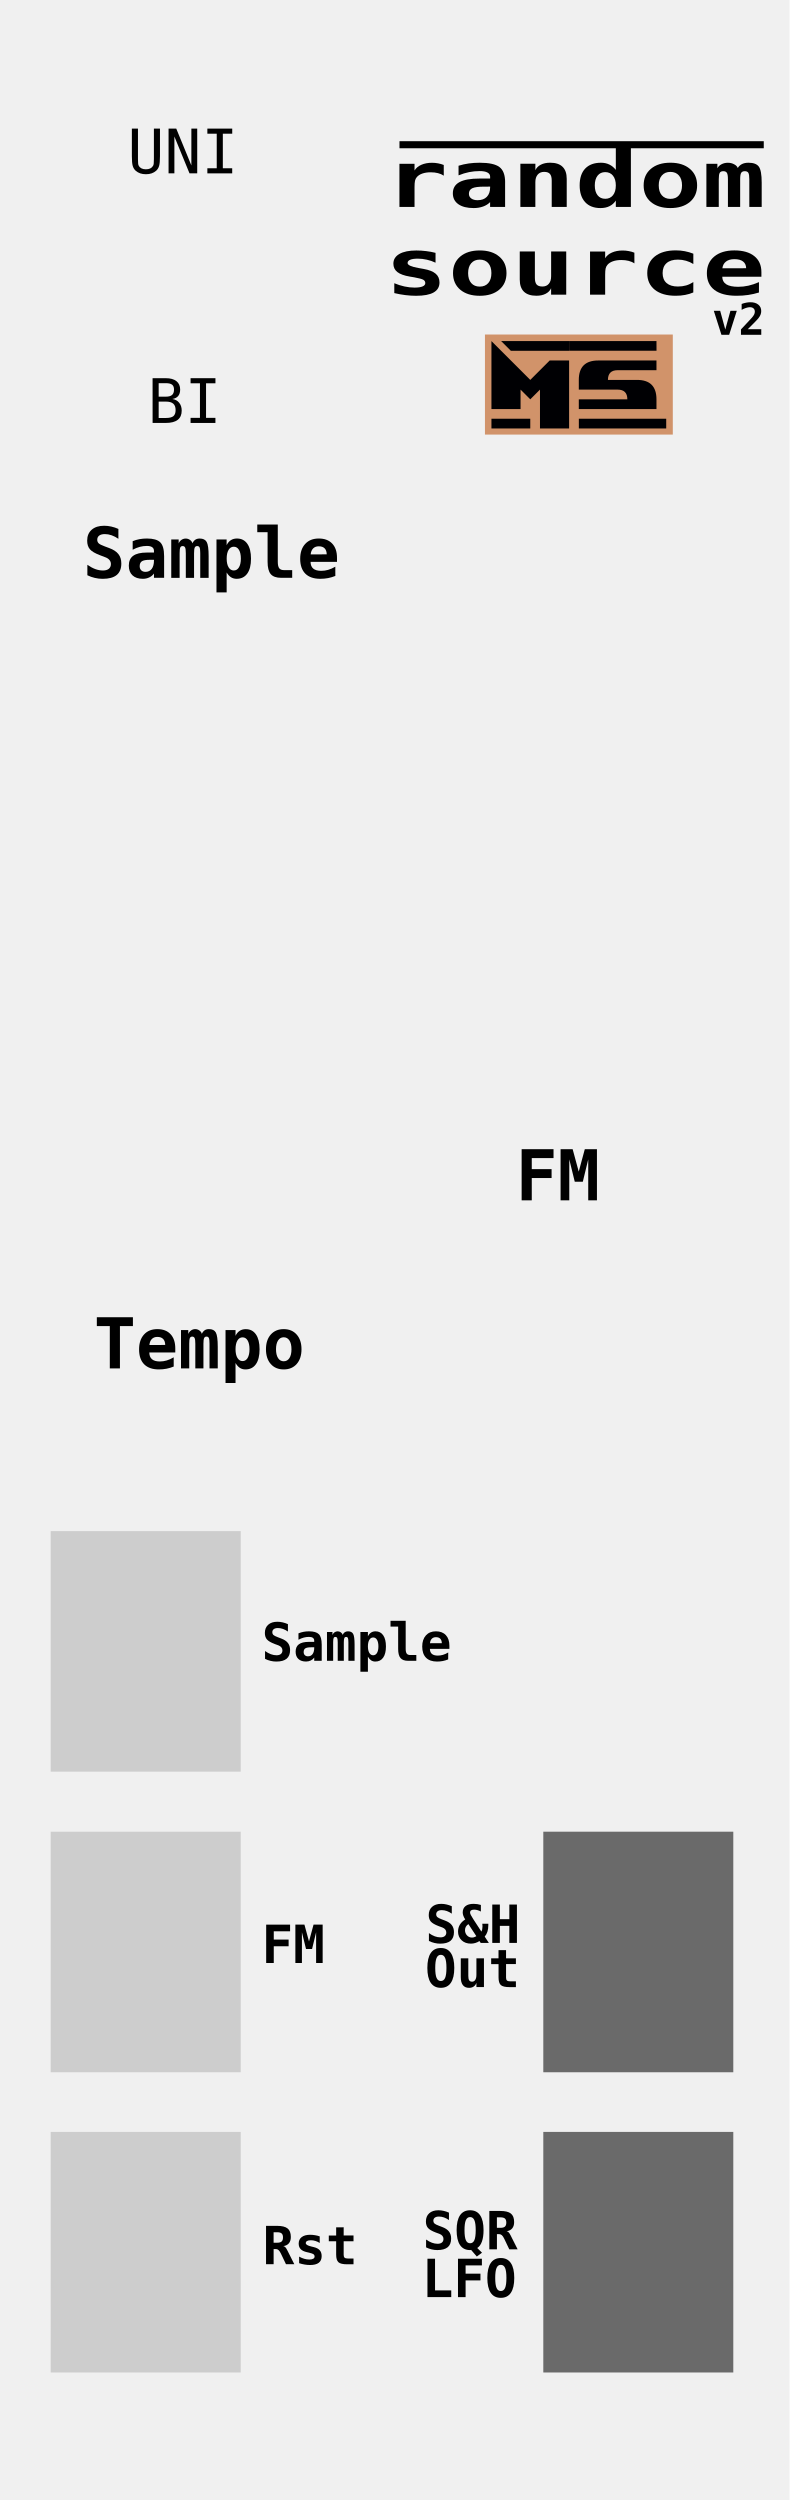
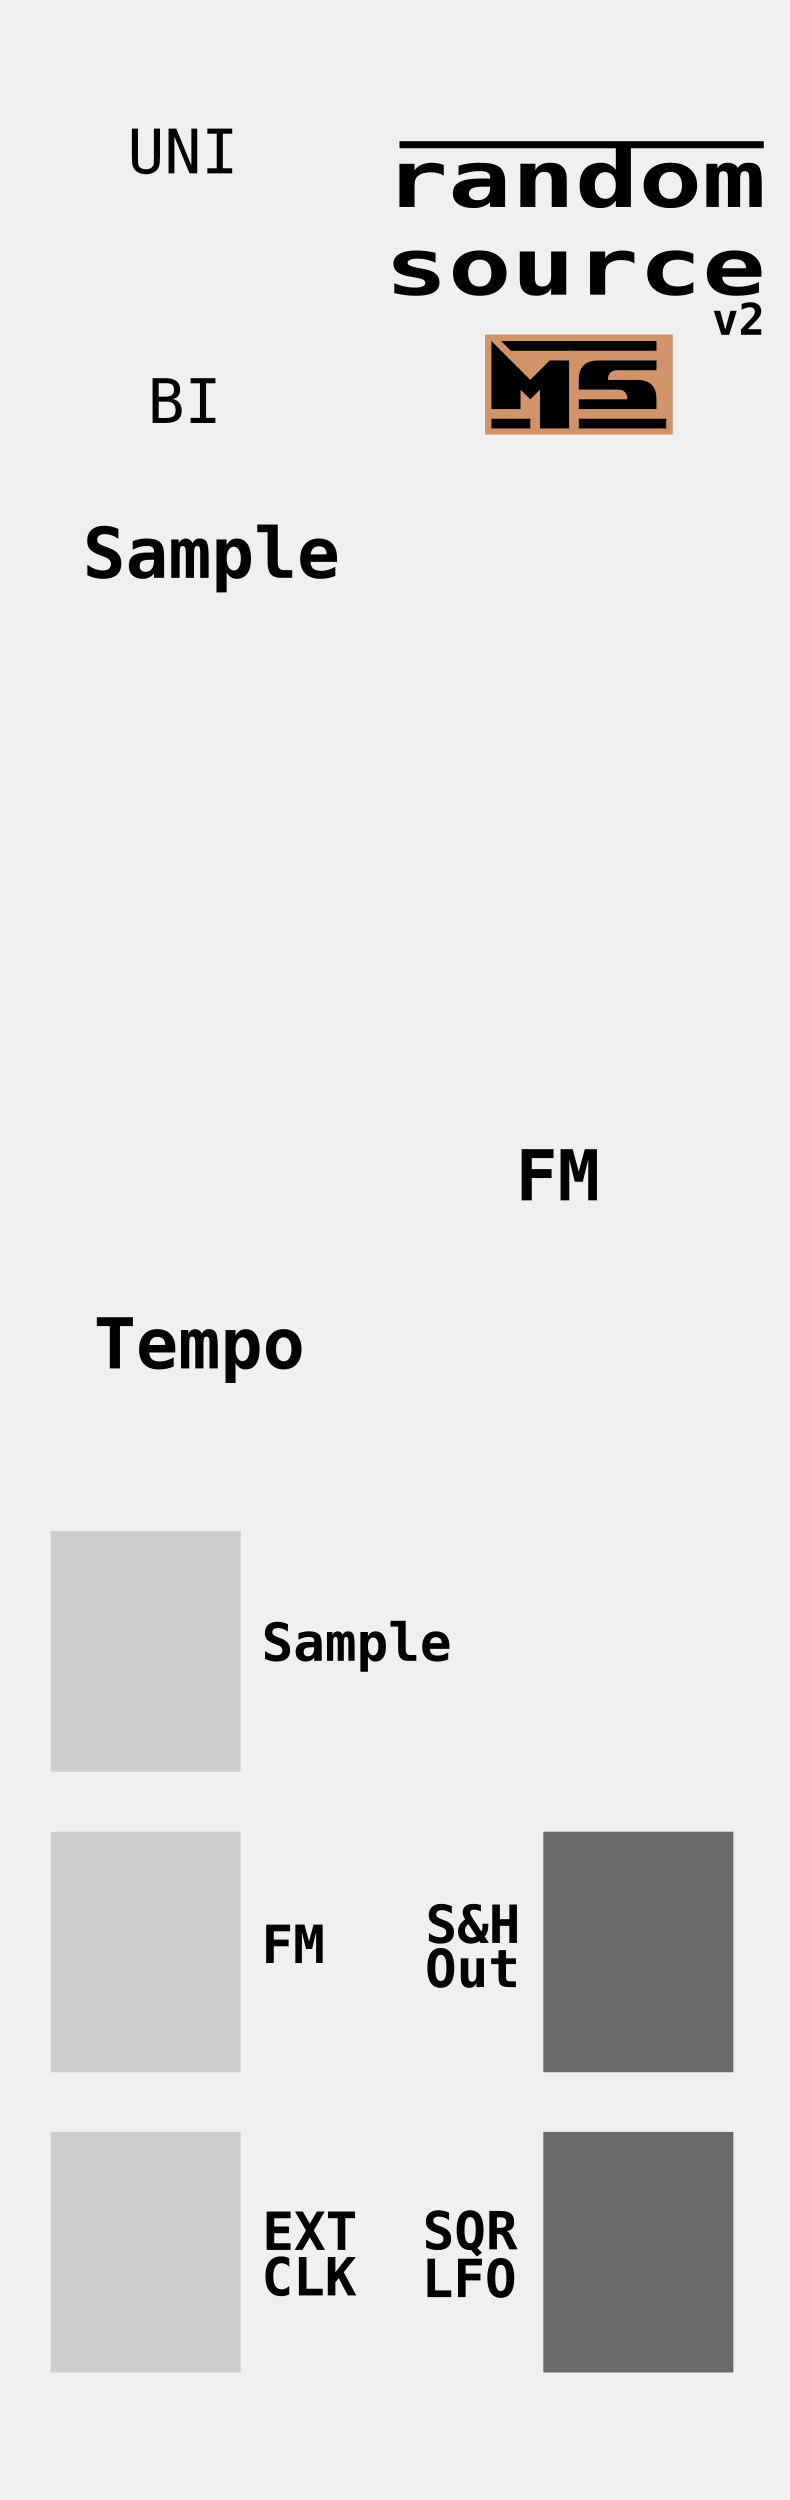
<svg xmlns="http://www.w3.org/2000/svg" xmlns:ns1="http://www.openswatchbook.org/uri/2009/osb" width="120" height="380" viewBox="0 0 31.75 100.542" version="1.1" id="svg8">
  <defs id="defs2">
    <linearGradient id="linearGradient2331" ns1:paint="solid">
      <stop style="stop-color:#f2f2f2;stop-opacity:1;" offset="0" id="stop2329" />
    </linearGradient>
  </defs>
  <g id="layer1" transform="translate(0,-196.4583)">
    <path style="fill:#fafafa;fill-opacity:1;fill-rule:evenodd;stroke:none;stroke-width:0.089;stroke-miterlimit:4;stroke-dasharray:none;stroke-opacity:1" d="M -2.0290964e-4,196.458 H 31.75 V 297 H -2.0290964e-4 Z" id="rect817" />
    <path style="fill:#f0f0f0;fill-opacity:1;fill-rule:evenodd;stroke:none;stroke-width:0.089;stroke-miterlimit:4;stroke-dasharray:none;stroke-opacity:1" d="M -2.0290964e-4,196.458 H 31.75 V 297 H -2.0290964e-4 Z" id="rect817-9" />
    <flowRoot xml:space="preserve" id="flowRoot858" style="font-style:normal;font-weight:normal;font-size:40px;line-height:1.25;font-family:sans-serif;letter-spacing:0px;word-spacing:0px;fill:#000000;fill-opacity:1;stroke:none">
      <flowRegion id="flowRegion860">
        <rect id="rect862" width="29.5" height="176.5" x="-118.5" y="330.453" />
      </flowRegion>
      <flowPara id="flowPara864" />
    </flowRoot>
    <flowRoot xml:space="preserve" id="flowRoot833" style="font-style:normal;font-weight:normal;font-size:40px;line-height:1.25;font-family:sans-serif;letter-spacing:0px;word-spacing:0px;fill:#000000;fill-opacity:1;stroke:none">
      <flowRegion id="flowRegion835">
        <rect id="rect837" width="102" height="45.5" x="-29.5" y="71.453" />
      </flowRegion>
      <flowPara id="flowPara839" />
    </flowRoot>
    <flowRoot xml:space="preserve" id="flowRoot864" style="font-style:normal;font-weight:normal;font-size:40px;line-height:1.25;font-family:sans-serif;letter-spacing:0px;word-spacing:0px;fill:#000000;fill-opacity:1;stroke:none">
      <flowRegion id="flowRegion866">
        <rect id="rect868" width="123.533" height="47.711" x="55.011" y="27.953" />
      </flowRegion>
      <flowPara id="flowPara870" />
    </flowRoot>
    <path style="opacity:1;fill:#cdcdcd;fill-opacity:1;fill-rule:evenodd;stroke:none;stroke-width:0.5;stroke-miterlimit:4;stroke-dasharray:none;stroke-opacity:1" d="m 2.039,270.123 h 7.641 v 9.675 H 2.039 Z" id="rect860-8" />
    <path style="opacity:1;fill:#cdcdcd;fill-opacity:1;fill-rule:evenodd;stroke:none;stroke-width:0.5;stroke-miterlimit:4;stroke-dasharray:none;stroke-opacity:1" d="m 2.039,258.034 h 7.641 v 9.675 H 2.039 Z" id="rect860-8-4" />
    <path style="opacity:1;fill:#cdcdcd;fill-opacity:1;fill-rule:evenodd;stroke:none;stroke-width:0.5;stroke-miterlimit:4;stroke-dasharray:none;stroke-opacity:1" d="m 2.039,282.197 h 7.641 v 9.675 H 2.039 Z" id="rect860" />
    <g aria-label="Sample" transform="matrix(1.007625,0,0,0.9924324,0.5291667,-2.579687)" style="font-style:normal;font-weight:normal;font-size:10.664px;line-height:1.25;font-family:sans-serif;letter-spacing:0px;word-spacing:0px;fill:#000000;fill-opacity:1;stroke:none;stroke-width:0.267" id="text921">
      <path d="m 3.483,223.062 q -0.31,-0.118 -0.419,-0.247 -0.11,-0.131 -0.11,-0.35 0,-0.282 0.181,-0.443 0.181,-0.161 0.496,-0.161 0.143,0 0.286,0.033 0.143,0.032 0.283,0.096 v 0.4 q -0.132,-0.093 -0.268,-0.142 -0.136,-0.049 -0.269,-0.049 -0.149,0 -0.228,0.06 -0.079,0.06 -0.079,0.171 0,0.086 0.057,0.143 0.058,0.056 0.242,0.124 l 0.176,0.067 q 0.25,0.092 0.368,0.243 0.118,0.151 0.118,0.382 0,0.314 -0.186,0.469 -0.185,0.154 -0.56,0.154 -0.154,0 -0.31,-0.037 -0.154,-0.036 -0.299,-0.108 v -0.424 q 0.164,0.117 0.317,0.174 0.154,0.057 0.304,0.057 0.151,0 0.235,-0.068 0.083,-0.069 0.083,-0.193 0,-0.093 -0.056,-0.162 -0.056,-0.071 -0.161,-0.111 z" style="font-style:normal;font-variant:normal;font-weight:bold;font-stretch:normal;font-size:2.844px;font-family:'DejaVu Sans Mono';-inkscape-font-specification:'DejaVu Sans Mono Bold';stroke-width:0.267" id="path938" />
      <path d="m 5.458,223.241 q -0.228,0 -0.318,0.058 -0.09,0.058 -0.09,0.2 0,0.106 0.062,0.168 0.062,0.062 0.169,0.062 0.161,0 0.25,-0.121 0.089,-0.122 0.089,-0.34 v -0.028 z m 0.567,-0.157 v 0.887 H 5.62 v -0.174 q -0.074,0.103 -0.189,0.158 -0.115,0.056 -0.254,0.056 -0.265,0 -0.414,-0.14 -0.147,-0.14 -0.147,-0.392 0,-0.272 0.176,-0.401 0.176,-0.131 0.546,-0.131 h 0.282 v -0.068 q 0,-0.099 -0.072,-0.149 -0.071,-0.051 -0.21,-0.051 -0.146,0 -0.283,0.037 -0.136,0.036 -0.285,0.117 v -0.347 q 0.135,-0.056 0.274,-0.082 0.139,-0.026 0.294,-0.026 0.379,0 0.532,0.154 0.154,0.154 0.154,0.551 z" style="font-style:normal;font-variant:normal;font-weight:bold;font-stretch:normal;font-size:2.844px;font-family:'DejaVu Sans Mono';-inkscape-font-specification:'DejaVu Sans Mono Bold';stroke-width:0.267" id="path940" />
      <path d="m 7.155,222.572 q 0.046,-0.099 0.117,-0.146 0.071,-0.047 0.174,-0.047 0.201,0 0.278,0.139 0.078,0.139 0.078,0.578 v 0.876 H 7.467 v -0.998 q 0,-0.174 -0.026,-0.232 -0.026,-0.058 -0.096,-0.058 -0.069,0 -0.097,0.06 -0.028,0.06 -0.028,0.231 v 0.998 H 6.891 v -0.998 q 0,-0.171 -0.028,-0.231 -0.028,-0.06 -0.097,-0.06 -0.069,0 -0.096,0.058 -0.026,0.058 -0.026,0.232 v 0.998 H 6.31 v -1.555 h 0.296 v 0.161 q 0.035,-0.092 0.111,-0.144 0.076,-0.054 0.171,-0.054 0.094,0 0.172,0.057 0.078,0.056 0.094,0.136 z" style="font-style:normal;font-variant:normal;font-weight:bold;font-stretch:normal;font-size:2.844px;font-family:'DejaVu Sans Mono';-inkscape-font-specification:'DejaVu Sans Mono Bold';stroke-width:0.267" id="path942" />
      <path d="m 8.521,223.752 v 0.811 H 8.115 v -2.147 h 0.405 v 0.233 q 0.064,-0.135 0.168,-0.203 0.104,-0.068 0.244,-0.068 0.267,0 0.414,0.214 0.147,0.214 0.147,0.603 0,0.394 -0.15,0.605 -0.149,0.211 -0.425,0.211 -0.125,0 -0.225,-0.064 -0.099,-0.065 -0.174,-0.196 z m 0.567,-0.56 q 0,-0.225 -0.075,-0.353 -0.075,-0.128 -0.207,-0.128 -0.132,0 -0.208,0.128 -0.076,0.128 -0.076,0.353 0,0.225 0.076,0.353 0.076,0.128 0.208,0.128 0.132,0 0.207,-0.128 0.075,-0.128 0.075,-0.353 z" style="font-style:normal;font-variant:normal;font-weight:bold;font-stretch:normal;font-size:2.844px;font-family:'DejaVu Sans Mono';-inkscape-font-specification:'DejaVu Sans Mono Bold';stroke-width:0.267" id="path944" />
      <path d="m 10.155,223.323 v -1.2 H 9.743 v -0.312 h 0.819 v 1.512 q 0,0.183 0.057,0.26 0.057,0.076 0.193,0.076 h 0.325 v 0.312 h -0.439 q -0.29,0 -0.417,-0.15 -0.126,-0.15 -0.126,-0.498 z" style="font-style:normal;font-variant:normal;font-weight:bold;font-stretch:normal;font-size:2.844px;font-family:'DejaVu Sans Mono';-inkscape-font-specification:'DejaVu Sans Mono Bold';stroke-width:0.267" id="path946" />
      <path d="m 12.859,223.895 q -0.142,0.058 -0.289,0.087 -0.147,0.029 -0.311,0.029 -0.39,0 -0.597,-0.208 -0.206,-0.21 -0.206,-0.603 0,-0.38 0.199,-0.601 0.199,-0.221 0.542,-0.221 0.346,0 0.536,0.205 0.192,0.204 0.192,0.576 v 0.165 H 11.87 q 0.001,0.183 0.108,0.274 0.107,0.09 0.319,0.09 0.14,0 0.276,-0.04 0.136,-0.04 0.285,-0.128 z m -0.344,-0.875 q -0.003,-0.161 -0.083,-0.243 -0.079,-0.083 -0.235,-0.083 -0.14,0 -0.224,0.086 -0.083,0.085 -0.099,0.242 z" style="font-style:normal;font-variant:normal;font-weight:bold;font-stretch:normal;font-size:2.844px;font-family:'DejaVu Sans Mono';-inkscape-font-specification:'DejaVu Sans Mono Bold';stroke-width:0.267" id="path948" />
    </g>
    <g id="g926" transform="translate(0,2.645833)">
      <path id="rect860-8-4-4-5" d="m 19.503,207.266 h 7.555 v 4.024 h -7.555 z" style="fill:#d1936a;fill-opacity:1;fill-rule:evenodd;stroke:none;stroke-width:0.043;stroke-miterlimit:4;stroke-dasharray:none;stroke-opacity:1" />
      <g transform="matrix(0.4721641,0,0,0.4721641,19.50359,109.3083)" id="text881" style="font-style:normal;font-weight:normal;font-size:10.583px;line-height:1.25;font-family:sans-serif;letter-spacing:0px;word-spacing:0px;fill:#000003;fill-opacity:1;stroke:none;stroke-width:0.265" aria-label="MS">
        <path id="path854" style="font-style:normal;font-variant:normal;font-weight:normal;font-stretch:normal;font-size:8.467px;font-family:stoNe;-inkscape-font-specification:stoNe;fill:#000003;fill-opacity:1;stroke-width:0.265" d="m 0.552,213.812 v -5.788 l 3.307,3.307 1.654,-1.654 h 1.654 v 5.788 H 4.686 v -3.307 l -0.827,0.827 -0.827,-0.827 v 1.654 z m 0.827,-5.788 0.827,0.827 h 4.961 v -0.827 z m -0.827,7.441 v -0.827 H 3.859 v 0.827 z" />
        <path id="path856" style="font-style:normal;font-variant:normal;font-weight:normal;font-stretch:normal;font-size:8.467px;font-family:stoNe;-inkscape-font-specification:stoNe;fill:#000003;fill-opacity:1;stroke-width:0.265" d="m 7.993,213.812 v -0.827 h 4.134 q 0,-0.827 -0.827,-0.827 H 7.993 v -0.827 q 0,-1.654 1.654,-1.654 h 4.961 v 0.827 h -3.307 q -0.827,0 -0.827,0.827 h 2.48 q 1.654,0 1.654,1.654 v 0.827 z m 0.004,0.827 v 0.827 h 7.441 v -0.827 z m -0.831,-6.615 0.004,0.823 H 14.612 l -0.004,-0.823 z" />
      </g>
      <g id="text860" style="font-style:normal;font-weight:normal;font-size:11.918px;line-height:0.3;font-family:sans-serif;letter-spacing:0px;word-spacing:0px;fill:#000000;fill-opacity:1;stroke:none;stroke-width:0.298" transform="matrix(1.188031,0,0,0.8879843,15.25017,-2.513542)" aria-label="random source">
        <path id="path876" style="font-style:normal;font-variant:normal;font-weight:bold;font-stretch:normal;font-size:3.576px;line-height:0.01;font-family:'DejaVu Sans Mono';-inkscape-font-specification:'DejaVu Sans Mono Bold';fill:#000000;fill-opacity:1;stroke-width:0.298" d="m 2.186,229.048 q -0.084,-0.077 -0.197,-0.115 -0.112,-0.038 -0.246,-0.038 -0.162,0 -0.285,0.058 -0.12,0.056 -0.187,0.164 -0.042,0.066 -0.059,0.161 -0.016,0.094 -0.016,0.286 v 0.901 H 0.685 v -1.955 H 1.196 v 0.304 q 0.075,-0.168 0.23,-0.258 0.155,-0.092 0.363,-0.092 0.105,0 0.204,0.026 0.101,0.025 0.192,0.073 z" />
        <path id="path878" style="font-style:normal;font-variant:normal;font-weight:bold;font-stretch:normal;font-size:3.576px;line-height:0.01;font-family:'DejaVu Sans Mono';-inkscape-font-specification:'DejaVu Sans Mono Bold';fill:#000000;fill-opacity:1;stroke-width:0.298" d="m 3.55,229.545 q -0.286,0 -0.4,0.073 -0.113,0.073 -0.113,0.251 0,0.133 0.079,0.211 0.079,0.079 0.213,0.079 0.203,0 0.314,-0.152 0.112,-0.154 0.112,-0.428 v -0.035 z m 0.712,-0.197 v 1.116 H 3.754 v -0.218 q -0.093,0.129 -0.237,0.199 -0.145,0.07 -0.319,0.07 -0.333,0 -0.52,-0.176 -0.185,-0.176 -0.185,-0.492 0,-0.342 0.222,-0.505 0.222,-0.164 0.686,-0.164 h 0.354 v -0.086 q 0,-0.124 -0.091,-0.187 -0.089,-0.065 -0.264,-0.065 -0.183,0 -0.356,0.047 -0.171,0.045 -0.358,0.147 v -0.436 q 0.169,-0.07 0.344,-0.103 0.175,-0.033 0.37,-0.033 0.477,0 0.669,0.194 0.194,0.194 0.194,0.693 z" />
        <path id="path880" style="font-style:normal;font-variant:normal;font-weight:bold;font-stretch:normal;font-size:3.576px;line-height:0.01;font-family:'DejaVu Sans Mono';-inkscape-font-specification:'DejaVu Sans Mono Bold';fill:#000000;fill-opacity:1;stroke-width:0.298" d="m 6.348,229.194 v 1.269 H 5.84 v -1.191 q 0,-0.213 -0.061,-0.304 -0.059,-0.092 -0.196,-0.092 -0.138,0 -0.218,0.124 -0.079,0.124 -0.079,0.344 v 1.119 H 4.779 v -1.955 H 5.287 v 0.293 q 0.054,-0.162 0.185,-0.251 0.131,-0.089 0.316,-0.089 0.278,0 0.419,0.185 0.141,0.183 0.141,0.548 z" />
        <path id="path882" style="font-style:normal;font-variant:normal;font-weight:bold;font-stretch:normal;font-size:3.576px;line-height:0.01;font-family:'DejaVu Sans Mono';-inkscape-font-specification:'DejaVu Sans Mono Bold';fill:#000000;fill-opacity:1;stroke-width:0.298" d="m 8.01,228.786 v -1.039 h 0.51 v 2.717 h -0.51 v -0.29 q -0.082,0.169 -0.213,0.255 -0.129,0.086 -0.306,0.086 -0.335,0 -0.52,-0.269 -0.185,-0.269 -0.185,-0.758 0,-0.496 0.187,-0.761 0.189,-0.265 0.536,-0.265 0.157,0 0.281,0.082 0.126,0.08 0.22,0.243 z m -0.712,0.705 q 0,0.283 0.094,0.443 0.094,0.161 0.26,0.161 0.166,0 0.262,-0.161 0.096,-0.161 0.096,-0.443 0,-0.283 -0.096,-0.443 -0.096,-0.161 -0.262,-0.161 -0.166,0 -0.26,0.161 -0.094,0.161 -0.094,0.443 z" />
        <path id="path884" style="font-style:normal;font-variant:normal;font-weight:bold;font-stretch:normal;font-size:3.576px;line-height:0.01;font-family:'DejaVu Sans Mono';-inkscape-font-specification:'DejaVu Sans Mono Bold';fill:#000000;fill-opacity:1;stroke-width:0.298" d="m 9.856,228.877 q -0.183,0 -0.288,0.162 -0.105,0.161 -0.105,0.449 0,0.288 0.105,0.45 0.105,0.161 0.288,0.161 0.185,0 0.29,-0.161 0.105,-0.162 0.105,-0.45 0,-0.288 -0.105,-0.449 -0.105,-0.162 -0.29,-0.162 z m -0.904,0.611 q 0,-0.473 0.244,-0.749 0.246,-0.278 0.66,-0.278 0.416,0 0.66,0.278 0.246,0.276 0.246,0.749 0,0.473 -0.246,0.751 -0.244,0.276 -0.66,0.276 -0.414,0 -0.66,-0.276 -0.244,-0.278 -0.244,-0.751 z" />
        <path id="path886" style="font-style:normal;font-variant:normal;font-weight:bold;font-stretch:normal;font-size:3.576px;line-height:0.01;font-family:'DejaVu Sans Mono';-inkscape-font-specification:'DejaVu Sans Mono Bold';fill:#000000;fill-opacity:1;stroke-width:0.298" d="m 12.136,228.704 q 0.058,-0.124 0.147,-0.183 0.089,-0.059 0.218,-0.059 0.253,0 0.349,0.175 0.098,0.175 0.098,0.726 v 1.102 h -0.419 v -1.255 q 0,-0.218 -0.033,-0.292 -0.033,-0.073 -0.12,-0.073 -0.087,0 -0.122,0.075 -0.035,0.075 -0.035,0.29 v 1.255 h -0.414 v -1.255 q 0,-0.215 -0.035,-0.29 -0.035,-0.075 -0.122,-0.075 -0.087,0 -0.12,0.073 -0.033,0.073 -0.033,0.292 v 1.255 h -0.419 v -1.955 h 0.372 v 0.203 q 0.044,-0.115 0.14,-0.182 0.096,-0.068 0.215,-0.068 0.119,0 0.216,0.072 0.098,0.07 0.119,0.171 z" />
        <path id="path888" style="font-style:normal;font-variant:normal;font-weight:bold;font-stretch:normal;font-size:3.576px;line-height:0.01;font-family:'DejaVu Sans Mono';-inkscape-font-specification:'DejaVu Sans Mono Bold';fill:#000000;fill-opacity:1;stroke-width:0.298" d="m 1.907,232.542 v 0.447 q -0.141,-0.091 -0.295,-0.136 -0.152,-0.047 -0.306,-0.047 -0.171,0 -0.258,0.051 -0.087,0.049 -0.087,0.147 0,0.14 0.374,0.227 l 0.019,0.005 0.147,0.035 q 0.279,0.066 0.409,0.215 0.131,0.147 0.131,0.398 0,0.302 -0.199,0.454 -0.197,0.15 -0.595,0.15 -0.176,0 -0.361,-0.031 -0.185,-0.03 -0.375,-0.091 v -0.447 q 0.169,0.096 0.344,0.147 0.176,0.051 0.34,0.051 0.18,0 0.272,-0.052 0.093,-0.052 0.093,-0.152 0,-0.098 -0.066,-0.15 -0.065,-0.052 -0.311,-0.112 l -0.141,-0.031 q -0.293,-0.066 -0.428,-0.208 -0.134,-0.141 -0.134,-0.379 0,-0.283 0.204,-0.44 0.204,-0.157 0.574,-0.157 0.166,0 0.33,0.028 0.166,0.026 0.321,0.08 z" />
        <path id="path890" style="font-style:normal;font-variant:normal;font-weight:bold;font-stretch:normal;font-size:3.576px;line-height:0.01;font-family:'DejaVu Sans Mono';-inkscape-font-specification:'DejaVu Sans Mono Bold';fill:#000000;fill-opacity:1;stroke-width:0.298" d="m 3.403,232.85 q -0.183,0 -0.288,0.162 -0.105,0.161 -0.105,0.449 0,0.288 0.105,0.45 0.105,0.161 0.288,0.161 0.185,0 0.29,-0.161 0.105,-0.162 0.105,-0.45 0,-0.288 -0.105,-0.449 -0.105,-0.162 -0.29,-0.162 z m -0.904,0.611 q 0,-0.473 0.244,-0.749 0.246,-0.278 0.66,-0.278 0.416,0 0.66,0.278 0.246,0.276 0.246,0.749 0,0.473 -0.246,0.751 -0.244,0.276 -0.66,0.276 -0.414,0 -0.66,-0.276 -0.244,-0.278 -0.244,-0.751 z" />
        <path id="path892" style="font-style:normal;font-variant:normal;font-weight:bold;font-stretch:normal;font-size:3.576px;line-height:0.01;font-family:'DejaVu Sans Mono';-inkscape-font-specification:'DejaVu Sans Mono Bold';fill:#000000;fill-opacity:1;stroke-width:0.298" d="m 4.758,233.754 v -1.273 h 0.512 v 1.194 q 0,0.211 0.059,0.302 0.059,0.091 0.197,0.091 0.138,0 0.215,-0.122 0.079,-0.122 0.079,-0.342 v -1.123 H 6.331 v 1.955 H 5.819 v -0.29 q -0.054,0.162 -0.185,0.251 -0.129,0.089 -0.313,0.089 -0.279,0 -0.422,-0.185 -0.141,-0.185 -0.141,-0.548 z" />
        <path id="path894" style="font-style:normal;font-variant:normal;font-weight:bold;font-stretch:normal;font-size:3.576px;line-height:0.01;font-family:'DejaVu Sans Mono';-inkscape-font-specification:'DejaVu Sans Mono Bold';fill:#000000;fill-opacity:1;stroke-width:0.298" d="m 8.639,233.021 q -0.084,-0.077 -0.197,-0.115 -0.112,-0.038 -0.246,-0.038 -0.162,0 -0.285,0.058 -0.12,0.056 -0.187,0.164 -0.042,0.066 -0.059,0.161 -0.016,0.094 -0.016,0.286 v 0.901 H 7.137 v -1.955 h 0.512 v 0.304 q 0.075,-0.168 0.23,-0.258 0.155,-0.092 0.363,-0.092 0.105,0 0.204,0.026 0.101,0.024 0.192,0.073 z" />
        <path id="path896" style="font-style:normal;font-variant:normal;font-weight:bold;font-stretch:normal;font-size:3.576px;line-height:0.01;font-family:'DejaVu Sans Mono';-inkscape-font-specification:'DejaVu Sans Mono Bold';fill:#000000;fill-opacity:1;stroke-width:0.298" d="m 10.633,234.337 q -0.129,0.075 -0.278,0.112 -0.148,0.038 -0.319,0.038 -0.452,0 -0.707,-0.272 -0.255,-0.272 -0.255,-0.754 0,-0.484 0.257,-0.756 0.257,-0.274 0.709,-0.274 0.157,0 0.302,0.037 0.147,0.037 0.292,0.113 v 0.468 q -0.112,-0.096 -0.246,-0.147 -0.133,-0.052 -0.276,-0.052 -0.25,0 -0.384,0.159 -0.134,0.159 -0.134,0.452 0,0.293 0.134,0.45 0.134,0.157 0.384,0.157 0.148,0 0.278,-0.049 0.129,-0.051 0.244,-0.152 z" />
        <path id="path898" style="font-style:normal;font-variant:normal;font-weight:bold;font-stretch:normal;font-size:3.576px;line-height:0.01;font-family:'DejaVu Sans Mono';-inkscape-font-specification:'DejaVu Sans Mono Bold';fill:#000000;fill-opacity:1;stroke-width:0.298" d="m 12.855,234.34 q -0.178,0.073 -0.363,0.11 -0.185,0.037 -0.391,0.037 -0.491,0 -0.751,-0.262 -0.258,-0.264 -0.258,-0.758 0,-0.478 0.25,-0.756 0.25,-0.278 0.681,-0.278 0.435,0 0.674,0.258 0.241,0.257 0.241,0.725 v 0.208 h -1.325 q 0.002,0.23 0.136,0.344 0.134,0.113 0.402,0.113 0.176,0 0.347,-0.051 0.171,-0.051 0.358,-0.161 z m -0.433,-1.1 q -0.004,-0.203 -0.105,-0.306 -0.1,-0.105 -0.295,-0.105 -0.176,0 -0.281,0.108 -0.105,0.106 -0.124,0.304 z" />
      </g>
      <path id="path901" d="M 16.066,199.633 H 30.716" style="fill:none;stroke:#000000;stroke-width:0.284px;stroke-linecap:butt;stroke-linejoin:miter;stroke-opacity:1" />
      <g transform="translate(15.27969,-2.513542)" id="text874" style="font-style:normal;font-weight:normal;font-size:10.583px;line-height:1.25;font-family:sans-serif;letter-spacing:0px;word-spacing:0px;fill:#000000;fill-opacity:1;stroke:none;stroke-width:0.265" aria-label="v2">
        <path id="path899" style="font-style:normal;font-variant:normal;font-weight:bold;font-stretch:normal;font-size:1.764px;font-family:'DejaVu Sans Mono';-inkscape-font-specification:'DejaVu Sans Mono Bold';stroke-width:0.265" d="m 14.352,208.825 -0.307,0.965 h -0.311 l -0.307,-0.965 h 0.256 l 0.206,0.753 0.207,-0.753 z" />
        <path id="path902" style="font-style:normal;font-variant:normal;font-weight:bold;font-stretch:normal;font-size:1.764px;font-family:'DejaVu Sans Mono';-inkscape-font-specification:'DejaVu Sans Mono Bold';stroke-width:0.265" d="m 14.794,209.566 h 0.542 v 0.224 h -0.816 v -0.217 l 0.138,-0.146 q 0.245,-0.261 0.298,-0.321 0.065,-0.074 0.093,-0.131 0.028,-0.058 0.028,-0.114 0,-0.086 -0.053,-0.133 -0.052,-0.047 -0.147,-0.047 -0.068,0 -0.153,0.028 -0.084,0.027 -0.177,0.078 v -0.237 q 0.092,-0.034 0.18,-0.051 0.089,-0.018 0.17,-0.018 0.204,0 0.32,0.096 0.117,0.095 0.117,0.259 0,0.076 -0.026,0.142 -0.025,0.066 -0.087,0.147 -0.046,0.059 -0.251,0.264 -0.111,0.111 -0.177,0.177 z" />
      </g>
    </g>
    <g aria-label="Tempo" style="font-style:normal;font-weight:normal;font-size:10.583px;line-height:1.25;font-family:sans-serif;letter-spacing:0px;word-spacing:0px;fill:#000000;fill-opacity:1;stroke:none;stroke-width:0.265" id="text930" transform="translate(0.5291667,1.058333)">
      <path d="M 4.294,250.433 H 3.887 v -1.702 H 3.365 v -0.356 h 1.451 v 0.356 H 4.294 Z" style="font-style:normal;font-variant:normal;font-weight:bold;font-stretch:normal;font-size:2.822px;font-family:'DejaVu Sans Mono';-inkscape-font-specification:'DejaVu Sans Mono Bold';stroke-width:0.265" id="path932" />
      <path d="m 6.457,250.358 q -0.141,0.058 -0.287,0.087 -0.146,0.029 -0.309,0.029 -0.387,0 -0.593,-0.207 -0.204,-0.208 -0.204,-0.598 0,-0.378 0.197,-0.597 0.197,-0.219 0.537,-0.219 0.343,0 0.532,0.204 0.19,0.203 0.19,0.572 v 0.164 H 5.476 q 0.001,0.182 0.107,0.271 0.106,0.09 0.317,0.09 0.139,0 0.274,-0.04 0.135,-0.04 0.282,-0.127 z m -0.342,-0.868 q -0.003,-0.16 -0.083,-0.241 -0.079,-0.083 -0.233,-0.083 -0.139,0 -0.222,0.085 -0.083,0.084 -0.098,0.24 z" style="font-style:normal;font-variant:normal;font-weight:bold;font-stretch:normal;font-size:2.822px;font-family:'DejaVu Sans Mono';-inkscape-font-specification:'DejaVu Sans Mono Bold';stroke-width:0.265" id="path934" />
      <path d="m 7.587,249.044 q 0.045,-0.098 0.116,-0.145 0.07,-0.047 0.172,-0.047 0.2,0 0.276,0.138 0.077,0.138 0.077,0.573 v 0.87 h -0.331 v -0.991 q 0,-0.172 -0.026,-0.23 -0.026,-0.058 -0.095,-0.058 -0.069,0 -0.096,0.059 -0.028,0.059 -0.028,0.229 v 0.991 H 7.326 v -0.991 q 0,-0.169 -0.028,-0.229 -0.028,-0.059 -0.096,-0.059 -0.069,0 -0.095,0.058 -0.026,0.058 -0.026,0.23 v 0.991 h -0.331 v -1.543 H 7.043 v 0.16 q 0.034,-0.091 0.11,-0.143 0.076,-0.054 0.169,-0.054 0.094,0 0.171,0.057 0.077,0.055 0.094,0.135 z" style="font-style:normal;font-variant:normal;font-weight:bold;font-stretch:normal;font-size:2.822px;font-family:'DejaVu Sans Mono';-inkscape-font-specification:'DejaVu Sans Mono Bold';stroke-width:0.265" id="path936" />
      <path d="m 8.943,250.216 v 0.805 H 8.541 v -2.13 h 0.402 v 0.232 q 0.063,-0.134 0.167,-0.201 0.103,-0.068 0.243,-0.068 0.265,0 0.411,0.212 0.146,0.212 0.146,0.598 0,0.391 -0.149,0.601 -0.147,0.209 -0.422,0.209 -0.124,0 -0.223,-0.063 -0.098,-0.065 -0.172,-0.194 z m 0.562,-0.555 q 0,-0.223 -0.074,-0.35 -0.074,-0.127 -0.205,-0.127 -0.131,0 -0.207,0.127 -0.076,0.127 -0.076,0.35 0,0.223 0.076,0.35 0.076,0.127 0.207,0.127 0.131,0 0.205,-0.127 0.074,-0.127 0.074,-0.35 z" style="font-style:normal;font-variant:normal;font-weight:bold;font-stretch:normal;font-size:2.822px;font-family:'DejaVu Sans Mono';-inkscape-font-specification:'DejaVu Sans Mono Bold';stroke-width:0.265" id="path939" />
      <path d="m 10.881,249.181 q -0.145,0 -0.227,0.128 -0.083,0.127 -0.083,0.354 0,0.227 0.083,0.356 0.083,0.127 0.227,0.127 0.146,0 0.229,-0.127 0.083,-0.128 0.083,-0.356 0,-0.227 -0.083,-0.354 -0.083,-0.128 -0.229,-0.128 z m -0.714,0.482 q 0,-0.373 0.193,-0.591 0.194,-0.219 0.521,-0.219 0.328,0 0.521,0.219 0.194,0.218 0.194,0.591 0,0.373 -0.194,0.593 -0.193,0.218 -0.521,0.218 -0.327,0 -0.521,-0.218 -0.193,-0.219 -0.193,-0.593 z" style="font-style:normal;font-variant:normal;font-weight:bold;font-stretch:normal;font-size:2.822px;font-family:'DejaVu Sans Mono';-inkscape-font-specification:'DejaVu Sans Mono Bold';stroke-width:0.265" id="path941" />
    </g>
    <path style="opacity:1;fill:#6a6a6a;fill-opacity:1;fill-rule:evenodd;stroke:none;stroke-width:0.5;stroke-miterlimit:4;stroke-dasharray:none;stroke-opacity:1" d="m 21.85,270.123 h 7.641 v 9.675 h -7.641 z" id="rect860-8-6" />
    <path style="opacity:1;fill:#6a6a6a;fill-opacity:1;fill-rule:evenodd;stroke:none;stroke-width:0.5;stroke-miterlimit:4;stroke-dasharray:none;stroke-opacity:1" d="m 21.85,282.197 h 7.641 v 9.675 h -7.641 z" id="rect860-4" />
    <g aria-label="LFO" style="font-style:normal;font-weight:normal;font-size:10.583px;line-height:1.25;font-family:sans-serif;letter-spacing:0px;word-spacing:0px;fill:#000000;fill-opacity:1;stroke:none;stroke-width:0.265" id="text984-9-6" transform="translate(-0.5291667)">
      <path d="m 17.72,288.84 v -1.543 h 0.305 v 1.274 h 0.652 v 0.269 z" style="font-style:normal;font-variant:normal;font-weight:bold;font-stretch:normal;font-size:2.117px;font-family:'DejaVu Sans Mono';-inkscape-font-specification:'DejaVu Sans Mono Bold';stroke-width:0.265" id="path1235" />
      <path d="m 19.91,287.566 h -0.656 v 0.333 h 0.597 v 0.269 h -0.597 v 0.673 H 18.948 v -1.543 h 0.961 z" style="font-style:normal;font-variant:normal;font-weight:bold;font-stretch:normal;font-size:2.117px;font-family:'DejaVu Sans Mono';-inkscape-font-specification:'DejaVu Sans Mono Bold';stroke-width:0.265" id="path1237" />
      <path d="m 20.67,287.543 q -0.117,0 -0.171,0.125 -0.054,0.124 -0.054,0.402 0,0.277 0.054,0.402 0.054,0.124 0.171,0.124 0.118,0 0.172,-0.124 0.054,-0.125 0.054,-0.402 0,-0.278 -0.054,-0.402 -0.054,-0.125 -0.172,-0.125 z m -0.542,0.527 q 0,-0.396 0.136,-0.598 0.137,-0.203 0.405,-0.203 0.269,0 0.405,0.203 0.137,0.203 0.137,0.598 0,0.395 -0.137,0.597 -0.136,0.203 -0.405,0.203 -0.268,0 -0.405,-0.203 -0.136,-0.203 -0.136,-0.597 z" style="font-style:normal;font-variant:normal;font-weight:bold;font-stretch:normal;font-size:2.117px;font-family:'DejaVu Sans Mono';-inkscape-font-specification:'DejaVu Sans Mono Bold';stroke-width:0.265" id="path1239" />
    </g>
    <g aria-label="Sample" style="font-style:normal;font-weight:normal;font-size:10.583px;line-height:1.25;font-family:sans-serif;letter-spacing:0px;word-spacing:0px;fill:#000000;fill-opacity:1;stroke:none;stroke-width:0.265" id="text984-9-6-3" transform="translate(0.5291667)">
      <path d="m 10.517,262.574 q -0.23,-0.088 -0.312,-0.184 -0.082,-0.097 -0.082,-0.26 0,-0.21 0.134,-0.33 0.134,-0.12 0.369,-0.12 0.106,0 0.213,0.025 0.106,0.024 0.211,0.071 v 0.298 q -0.098,-0.069 -0.199,-0.105 -0.101,-0.036 -0.201,-0.036 -0.111,0 -0.169,0.044 -0.059,0.044 -0.059,0.127 0,0.064 0.042,0.106 0.043,0.041 0.18,0.092 l 0.131,0.05 q 0.186,0.068 0.274,0.181 0.088,0.113 0.088,0.284 0,0.234 -0.138,0.349 -0.137,0.115 -0.417,0.115 -0.115,0 -0.23,-0.028 -0.115,-0.027 -0.222,-0.081 v -0.315 q 0.122,0.087 0.236,0.129 0.115,0.042 0.226,0.042 0.113,0 0.175,-0.051 0.062,-0.052 0.062,-0.144 0,-0.069 -0.041,-0.121 -0.041,-0.053 -0.12,-0.083 z" style="font-style:normal;font-variant:normal;font-weight:bold;font-stretch:normal;font-size:2.117px;font-family:'DejaVu Sans Mono';-inkscape-font-specification:'DejaVu Sans Mono Bold';stroke-width:0.265" id="path1116" />
      <path d="m 11.987,262.707 q -0.169,0 -0.237,0.043 -0.067,0.043 -0.067,0.149 0,0.079 0.047,0.125 0.047,0.046 0.126,0.046 0.12,0 0.186,-0.09 0.066,-0.091 0.066,-0.253 v -0.021 z m 0.422,-0.117 v 0.66 h -0.301 v -0.129 q -0.055,0.076 -0.141,0.118 -0.086,0.041 -0.189,0.041 -0.197,0 -0.308,-0.104 -0.11,-0.104 -0.11,-0.291 0,-0.203 0.131,-0.299 0.131,-0.097 0.406,-0.097 h 0.21 v -0.051 q 0,-0.073 -0.054,-0.111 -0.053,-0.038 -0.156,-0.038 -0.109,0 -0.211,0.028 -0.101,0.027 -0.212,0.087 v -0.258 q 0.1,-0.041 0.204,-0.061 0.103,-0.02 0.219,-0.02 0.282,0 0.396,0.115 0.115,0.115 0.115,0.41 z" style="font-style:normal;font-variant:normal;font-weight:bold;font-stretch:normal;font-size:2.117px;font-family:'DejaVu Sans Mono';-inkscape-font-specification:'DejaVu Sans Mono Bold';stroke-width:0.265" id="path1118" />
      <path d="m 13.25,262.209 q 0.034,-0.073 0.087,-0.109 0.053,-0.035 0.129,-0.035 0.15,0 0.207,0.103 0.058,0.103 0.058,0.43 v 0.652 H 13.482 v -0.743 q 0,-0.129 -0.02,-0.173 -0.02,-0.043 -0.071,-0.043 -0.052,0 -0.072,0.044 -0.021,0.044 -0.021,0.172 v 0.743 h -0.245 v -0.743 q 0,-0.127 -0.021,-0.172 -0.021,-0.044 -0.072,-0.044 -0.052,0 -0.071,0.043 -0.02,0.043 -0.02,0.173 v 0.743 h -0.248 v -1.158 h 0.22 v 0.12 q 0.026,-0.068 0.083,-0.107 0.057,-0.04 0.127,-0.04 0.07,0 0.128,0.042 0.058,0.041 0.07,0.101 z" style="font-style:normal;font-variant:normal;font-weight:bold;font-stretch:normal;font-size:2.117px;font-family:'DejaVu Sans Mono';-inkscape-font-specification:'DejaVu Sans Mono Bold';stroke-width:0.265" id="path1120" />
      <path d="m 14.267,263.087 v 0.604 h -0.302 v -1.598 h 0.302 v 0.174 q 0.048,-0.1 0.125,-0.151 0.078,-0.051 0.182,-0.051 0.198,0 0.308,0.159 0.11,0.159 0.11,0.449 0,0.294 -0.112,0.451 -0.111,0.157 -0.316,0.157 -0.093,0 -0.167,-0.048 -0.073,-0.049 -0.129,-0.146 z m 0.422,-0.417 q 0,-0.167 -0.056,-0.263 -0.056,-0.095 -0.154,-0.095 -0.098,0 -0.155,0.095 -0.057,0.095 -0.057,0.263 0,0.167 0.057,0.263 0.057,0.095 0.155,0.095 0.098,0 0.154,-0.095 0.056,-0.095 0.056,-0.263 z" style="font-style:normal;font-variant:normal;font-weight:bold;font-stretch:normal;font-size:2.117px;font-family:'DejaVu Sans Mono';-inkscape-font-specification:'DejaVu Sans Mono Bold';stroke-width:0.265" id="path1122" />
      <path d="m 15.483,262.768 v -0.893 h -0.307 v -0.233 h 0.61 v 1.126 q 0,0.136 0.042,0.193 0.042,0.057 0.144,0.057 h 0.242 v 0.233 h -0.327 q -0.216,0 -0.31,-0.112 -0.094,-0.112 -0.094,-0.371 z" style="font-style:normal;font-variant:normal;font-weight:bold;font-stretch:normal;font-size:2.117px;font-family:'DejaVu Sans Mono';-inkscape-font-specification:'DejaVu Sans Mono Bold';stroke-width:0.265" id="path1124" />
      <path d="m 17.495,263.194 q -0.105,0.043 -0.215,0.065 -0.11,0.022 -0.232,0.022 -0.29,0 -0.444,-0.155 -0.153,-0.156 -0.153,-0.449 0,-0.283 0.148,-0.448 0.148,-0.164 0.403,-0.164 0.257,0 0.399,0.153 0.143,0.152 0.143,0.429 v 0.123 H 16.76 q 0.001,0.136 0.081,0.204 0.08,0.067 0.238,0.067 0.104,0 0.206,-0.03 0.101,-0.03 0.212,-0.095 z m -0.256,-0.651 q -0.002,-0.12 -0.062,-0.181 -0.059,-0.062 -0.175,-0.062 -0.104,0 -0.166,0.064 -0.062,0.063 -0.073,0.18 z" style="font-style:normal;font-variant:normal;font-weight:bold;font-stretch:normal;font-size:2.117px;font-family:'DejaVu Sans Mono';-inkscape-font-specification:'DejaVu Sans Mono Bold';stroke-width:0.265" id="path1126" />
    </g>
-     <g aria-label="Rst" style="font-style:normal;font-weight:normal;font-size:10.583px;line-height:1.25;font-family:sans-serif;letter-spacing:0px;word-spacing:0px;fill:#000000;fill-opacity:1;stroke:none;stroke-width:0.265" id="text984-9-6-8" transform="translate(0.5291667)">
-       <path d="m 10.866,286.79 q 0.045,0.009 0.079,0.043 0.034,0.033 0.083,0.13 l 0.279,0.555 h -0.335 l -0.186,-0.39 q -0.008,-0.017 -0.022,-0.045 -0.082,-0.175 -0.192,-0.175 h -0.097 v 0.61 h -0.305 v -1.543 h 0.44 q 0.298,0 0.427,0.105 0.13,0.105 0.13,0.343 0,0.159 -0.078,0.253 -0.078,0.094 -0.223,0.113 z m -0.392,-0.558 v 0.421 h 0.144 q 0.125,0 0.179,-0.049 0.055,-0.05 0.055,-0.162 0,-0.113 -0.054,-0.161 -0.054,-0.049 -0.18,-0.049 z" style="font-style:normal;font-variant:normal;font-weight:bold;font-stretch:normal;font-size:2.117px;font-family:'DejaVu Sans Mono';-inkscape-font-specification:'DejaVu Sans Mono Bold';stroke-width:0.265" id="path1109" />
-       <path d="m 12.329,286.398 v 0.265 q -0.084,-0.054 -0.175,-0.081 -0.09,-0.028 -0.181,-0.028 -0.101,0 -0.153,0.03 -0.052,0.029 -0.052,0.087 0,0.083 0.221,0.134 l 0.011,0.003 0.087,0.021 q 0.165,0.039 0.242,0.127 0.078,0.087 0.078,0.236 0,0.179 -0.118,0.269 -0.117,0.089 -0.352,0.089 -0.104,0 -0.214,-0.019 -0.11,-0.018 -0.222,-0.054 v -0.265 q 0.1,0.057 0.204,0.087 0.104,0.03 0.202,0.03 0.106,0 0.161,-0.031 0.055,-0.031 0.055,-0.09 0,-0.058 -0.039,-0.089 -0.038,-0.031 -0.184,-0.066 l -0.084,-0.019 q -0.174,-0.039 -0.253,-0.123 -0.08,-0.084 -0.08,-0.224 0,-0.167 0.121,-0.26 0.121,-0.093 0.34,-0.093 0.098,0 0.195,0.017 0.098,0.015 0.19,0.048 z" style="font-style:normal;font-variant:normal;font-weight:bold;font-stretch:normal;font-size:2.117px;font-family:'DejaVu Sans Mono';-inkscape-font-specification:'DejaVu Sans Mono Bold';stroke-width:0.265" id="path1111" />
-       <path d="m 13.292,286.033 v 0.329 h 0.396 v 0.233 h -0.396 v 0.548 q 0,0.077 0.037,0.112 0.038,0.033 0.126,0.033 h 0.233 v 0.233 h -0.254 q -0.26,0 -0.352,-0.083 -0.092,-0.084 -0.092,-0.309 v -0.533 h -0.296 v -0.233 h 0.296 v -0.329 z" style="font-style:normal;font-variant:normal;font-weight:bold;font-stretch:normal;font-size:2.117px;font-family:'DejaVu Sans Mono';-inkscape-font-specification:'DejaVu Sans Mono Bold';stroke-width:0.265" id="path1113" />
-     </g>
    <g aria-label="S&amp;H" style="font-style:normal;font-weight:normal;font-size:10.583px;line-height:1.25;font-family:sans-serif;letter-spacing:0px;word-spacing:0px;fill:#000000;fill-opacity:1;stroke:none;stroke-width:0.265" id="text984-9-6-34" transform="translate(-0.5291667)">
      <path d="m 18.166,273.919 q -0.23,-0.088 -0.312,-0.184 -0.082,-0.097 -0.082,-0.26 0,-0.21 0.134,-0.33 0.134,-0.12 0.369,-0.12 0.106,0 0.213,0.025 0.106,0.024 0.211,0.071 v 0.298 q -0.098,-0.069 -0.199,-0.105 -0.101,-0.036 -0.201,-0.036 -0.111,0 -0.169,0.044 -0.059,0.044 -0.059,0.127 0,0.064 0.042,0.106 0.043,0.041 0.18,0.092 l 0.131,0.05 q 0.186,0.068 0.274,0.181 0.088,0.113 0.088,0.284 0,0.234 -0.138,0.349 -0.137,0.115 -0.417,0.115 -0.115,0 -0.23,-0.028 -0.115,-0.027 -0.222,-0.081 v -0.315 q 0.122,0.087 0.236,0.129 0.115,0.042 0.226,0.042 0.113,0 0.175,-0.051 0.062,-0.052 0.062,-0.144 0,-0.069 -0.041,-0.121 -0.041,-0.053 -0.12,-0.083 z" style="font-style:normal;font-variant:normal;font-weight:bold;font-stretch:normal;font-size:2.117px;line-height:0px;font-family:'DejaVu Sans Mono';-inkscape-font-specification:'DejaVu Sans Mono Bold';letter-spacing:0px;stroke-width:0.265" id="path1228" />
      <path d="m 19.811,274.521 q -0.078,0.052 -0.165,0.077 -0.087,0.027 -0.177,0.027 -0.232,0 -0.375,-0.135 -0.144,-0.135 -0.144,-0.351 0,-0.15 0.072,-0.273 0.073,-0.123 0.217,-0.214 -0.052,-0.081 -0.076,-0.149 -0.025,-0.069 -0.025,-0.131 0,-0.167 0.113,-0.257 0.113,-0.09 0.326,-0.09 0.075,0 0.148,0.011 0.072,0.011 0.143,0.033 v 0.265 q -0.066,-0.037 -0.134,-0.056 -0.067,-0.02 -0.134,-0.02 -0.083,0 -0.125,0.029 -0.042,0.029 -0.042,0.085 0,0.037 0.031,0.102 0.032,0.065 0.102,0.171 l 0.323,0.496 q 0.022,-0.039 0.033,-0.09 0.011,-0.051 0.011,-0.11 0,-0.031 -0.002,-0.06 -0.002,-0.03 -0.006,-0.056 h 0.243 v 0.053 q 0,0.15 -0.035,0.263 -0.035,0.112 -0.111,0.201 l 0.167,0.254 h -0.328 z m -0.444,-0.681 q -0.068,0.044 -0.103,0.106 -0.034,0.061 -0.034,0.136 0,0.126 0.081,0.213 0.082,0.086 0.199,0.086 0.029,0 0.059,-0.006 0.031,-0.007 0.06,-0.02 0.002,-10e-4 0.008,-0.004 0.03,-0.015 0.049,-0.027 z" style="font-style:normal;font-variant:normal;font-weight:bold;font-stretch:normal;font-size:2.117px;line-height:0px;font-family:'DejaVu Sans Mono';-inkscape-font-specification:'DejaVu Sans Mono Bold';letter-spacing:0px;stroke-width:0.265" id="path1230" />
      <path d="m 20.327,273.053 h 0.305 v 0.588 h 0.381 v -0.588 h 0.305 v 1.543 h -0.305 v -0.686 h -0.381 v 0.686 h -0.305 z" style="font-style:normal;font-variant:normal;font-weight:bold;font-stretch:normal;font-size:2.117px;line-height:0px;font-family:'DejaVu Sans Mono';-inkscape-font-specification:'DejaVu Sans Mono Bold';letter-spacing:0px;stroke-width:0.265" id="path1232" />
    </g>
    <g aria-label="SQR" style="font-style:normal;font-weight:normal;font-size:10.583px;line-height:1.25;font-family:sans-serif;letter-spacing:0px;word-spacing:0px;fill:#000000;fill-opacity:1;stroke:none;stroke-width:0.265" id="text984-9-6-35" transform="translate(-0.5291667)">
      <path d="m 18.052,286.242 q -0.23,-0.088 -0.312,-0.184 -0.082,-0.097 -0.082,-0.26 0,-0.21 0.134,-0.33 0.134,-0.12 0.369,-0.12 0.106,0 0.213,0.025 0.106,0.024 0.211,0.071 v 0.298 q -0.098,-0.069 -0.199,-0.105 -0.101,-0.036 -0.201,-0.036 -0.111,0 -0.169,0.044 -0.059,0.044 -0.059,0.127 0,0.064 0.042,0.106 0.043,0.041 0.18,0.092 l 0.131,0.05 q 0.186,0.068 0.274,0.181 0.088,0.113 0.088,0.284 0,0.234 -0.138,0.349 -0.137,0.115 -0.417,0.115 -0.115,0 -0.23,-0.028 -0.115,-0.027 -0.222,-0.081 v -0.315 q 0.122,0.087 0.236,0.129 0.115,0.042 0.226,0.042 0.113,0 0.175,-0.051 0.062,-0.052 0.062,-0.144 0,-0.069 -0.041,-0.121 -0.041,-0.053 -0.12,-0.083 z" style="font-style:normal;font-variant:normal;font-weight:bold;font-stretch:normal;font-size:2.117px;font-family:'DejaVu Sans Mono';-inkscape-font-specification:'DejaVu Sans Mono Bold';stroke-width:0.265" id="path1221" />
      <path d="m 19.476,286.943 q -0.014,0.003 -0.025,0.004 -0.009,0.002 -0.019,0.002 -0.266,0 -0.403,-0.203 -0.136,-0.203 -0.136,-0.597 0,-0.396 0.136,-0.598 0.137,-0.203 0.405,-0.203 0.269,0 0.405,0.203 0.137,0.203 0.137,0.598 0,0.272 -0.065,0.456 -0.065,0.183 -0.189,0.261 l 0.192,0.188 -0.209,0.155 z m -0.041,-1.321 q -0.117,0 -0.171,0.125 -0.054,0.124 -0.054,0.402 0,0.277 0.054,0.402 0.054,0.124 0.171,0.124 0.118,0 0.172,-0.124 0.054,-0.125 0.054,-0.402 0,-0.278 -0.054,-0.402 -0.054,-0.125 -0.172,-0.125 z" style="font-style:normal;font-variant:normal;font-weight:bold;font-stretch:normal;font-size:2.117px;font-family:'DejaVu Sans Mono';-inkscape-font-specification:'DejaVu Sans Mono Bold';stroke-width:0.265" id="path1223" />
      <path d="m 20.905,286.191 q 0.045,0.009 0.079,0.043 0.034,0.033 0.083,0.13 l 0.279,0.555 h -0.335 l -0.186,-0.39 q -0.008,-0.017 -0.022,-0.045 -0.082,-0.175 -0.192,-0.175 h -0.097 v 0.61 H 20.209 v -1.543 h 0.44 q 0.298,0 0.427,0.105 0.13,0.105 0.13,0.343 0,0.159 -0.078,0.253 -0.078,0.094 -0.223,0.113 z m -0.392,-0.558 v 0.421 h 0.144 q 0.125,0 0.179,-0.049 0.055,-0.05 0.055,-0.162 0,-0.113 -0.054,-0.161 -0.054,-0.049 -0.18,-0.049 z" style="font-style:normal;font-variant:normal;font-weight:bold;font-stretch:normal;font-size:2.117px;font-family:'DejaVu Sans Mono';-inkscape-font-specification:'DejaVu Sans Mono Bold';stroke-width:0.265" id="path1225" />
    </g>
    <g aria-label="Out" style="font-style:normal;font-weight:normal;font-size:10.583px;line-height:1.25;font-family:sans-serif;letter-spacing:0px;word-spacing:0px;fill:#000000;fill-opacity:1;stroke:none;stroke-width:0.265" id="text984-9-6-34-9" transform="translate(-0.5291667)">
      <path d="m 18.258,275.075 q -0.117,0 -0.171,0.125 -0.054,0.124 -0.054,0.402 0,0.277 0.054,0.402 0.054,0.124 0.171,0.124 0.118,0 0.172,-0.124 0.054,-0.125 0.054,-0.402 0,-0.278 -0.054,-0.402 -0.054,-0.125 -0.172,-0.125 z m -0.542,0.527 q 0,-0.396 0.136,-0.598 0.137,-0.203 0.405,-0.203 0.269,0 0.405,0.203 0.137,0.203 0.137,0.598 0,0.395 -0.137,0.597 -0.136,0.203 -0.405,0.203 -0.268,0 -0.405,-0.203 -0.136,-0.203 -0.136,-0.597 z" style="font-style:normal;font-variant:normal;font-weight:bold;font-stretch:normal;font-size:2.117px;line-height:0px;font-family:'DejaVu Sans Mono';-inkscape-font-specification:'DejaVu Sans Mono Bold';letter-spacing:0px;stroke-width:0.265" id="path1214" />
      <path d="m 19.06,275.968 v -0.753 h 0.303 v 0.707 q 0,0.125 0.035,0.179 0.035,0.054 0.117,0.054 0.082,0 0.127,-0.072 0.047,-0.072 0.047,-0.203 v -0.665 h 0.303 v 1.158 h -0.303 v -0.172 q -0.032,0.096 -0.11,0.149 -0.076,0.053 -0.185,0.053 -0.165,0 -0.25,-0.11 -0.084,-0.11 -0.084,-0.325 z" style="font-style:normal;font-variant:normal;font-weight:bold;font-stretch:normal;font-size:2.117px;line-height:0px;font-family:'DejaVu Sans Mono';-inkscape-font-specification:'DejaVu Sans Mono Bold';letter-spacing:0px;stroke-width:0.265" id="path1216" />
      <path d="m 20.881,274.886 v 0.329 h 0.396 v 0.233 h -0.396 v 0.548 q 0,0.077 0.037,0.112 0.038,0.033 0.126,0.033 h 0.233 v 0.233 h -0.254 q -0.26,0 -0.352,-0.083 -0.092,-0.084 -0.092,-0.309 v -0.533 H 20.282 v -0.233 h 0.296 v -0.329 z" style="font-style:normal;font-variant:normal;font-weight:bold;font-stretch:normal;font-size:2.117px;line-height:0px;font-family:'DejaVu Sans Mono';-inkscape-font-specification:'DejaVu Sans Mono Bold';letter-spacing:0px;stroke-width:0.265" id="path1218" />
    </g>
    <g aria-label="FM" style="font-style:normal;font-weight:normal;font-size:10.583px;line-height:1.25;font-family:sans-serif;letter-spacing:0px;word-spacing:0px;fill:#000000;fill-opacity:1;stroke:none;stroke-width:0.265" id="text1207" transform="translate(-0.5291667)">
      <path d="m 22.79,243.033 h -0.875 v 0.444 h 0.797 v 0.358 h -0.797 v 0.897 h -0.407 v -2.057 h 1.282 z" style="font-style:normal;font-variant:normal;font-weight:bold;font-stretch:normal;font-size:2.822px;font-family:'DejaVu Sans Mono';-inkscape-font-specification:'DejaVu Sans Mono Bold';stroke-width:0.265" id="path1209" />
      <path d="m 23.074,242.675 h 0.485 l 0.245,0.903 0.244,-0.903 h 0.488 v 2.057 h -0.35 v -1.648 l -0.218,0.9 h -0.324 l -0.22,-0.9 v 1.648 h -0.35 z" style="font-style:normal;font-variant:normal;font-weight:bold;font-stretch:normal;font-size:2.822px;font-family:'DejaVu Sans Mono';-inkscape-font-specification:'DejaVu Sans Mono Bold';stroke-width:0.265" id="path1211" />
    </g>
    <g aria-label="BI" style="font-style:normal;font-weight:normal;font-size:10.583px;line-height:1.25;font-family:sans-serif;letter-spacing:0px;word-spacing:0px;fill:#000000;fill-opacity:1;stroke:none;stroke-width:0.265" id="text1244" transform="translate(-0.7777003,0.3741773)">
      <path d="m 7.159,212.234 v 0.66 h 0.288 q 0.212,0 0.303,-0.073 0.09,-0.075 0.09,-0.245 0,-0.176 -0.095,-0.258 -0.095,-0.083 -0.298,-0.083 z m 0,-0.74 v 0.543 h 0.283 q 0.176,0 0.254,-0.068 0.08,-0.068 0.08,-0.218 0,-0.136 -0.078,-0.197 -0.077,-0.06 -0.256,-0.06 z m -0.245,-0.2 h 0.533 q 0.276,0 0.426,0.119 0.15,0.119 0.15,0.338 0,0.165 -0.08,0.26 -0.078,0.095 -0.236,0.119 0.177,0.026 0.277,0.152 0.101,0.124 0.101,0.317 0,0.245 -0.16,0.37 -0.16,0.124 -0.477,0.124 h -0.533 z" style="font-style:normal;font-variant:normal;font-weight:normal;font-stretch:normal;font-size:2.469px;font-family:'DejaVu Sans Mono';-inkscape-font-specification:'DejaVu Sans Mono';stroke-width:0.265" id="path1257" />
      <path d="m 8.442,211.294 h 1 v 0.205 H 9.064 v 1.39 h 0.377 v 0.205 H 8.442 v -0.205 h 0.377 v -1.39 H 8.442 Z" style="font-style:normal;font-variant:normal;font-weight:normal;font-stretch:normal;font-size:2.469px;font-family:'DejaVu Sans Mono';-inkscape-font-specification:'DejaVu Sans Mono';stroke-width:0.265" id="path1259" />
    </g>
    <g aria-label="UNI" style="font-style:normal;font-weight:normal;font-size:10.583px;line-height:1.25;font-family:sans-serif;letter-spacing:0px;word-spacing:0px;fill:#000000;fill-opacity:1;stroke:none;stroke-width:0.265" id="text1248" transform="translate(-0.7777003,0.903344)">
      <path d="M 6.081,201.836 V 200.727 h 0.245 v 1.22 q 0,0.131 0.007,0.188 0.007,0.056 0.025,0.086 0.039,0.071 0.111,0.107 0.074,0.036 0.177,0.036 0.105,0 0.177,-0.036 0.072,-0.036 0.112,-0.107 0.018,-0.03 0.025,-0.086 0.007,-0.056 0.007,-0.186 V 200.727 h 0.244 v 1.109 q 0,0.276 -0.035,0.393 -0.034,0.116 -0.118,0.192 -0.08,0.071 -0.182,0.106 -0.102,0.035 -0.23,0.035 -0.127,0 -0.229,-0.035 -0.102,-0.035 -0.183,-0.106 -0.083,-0.075 -0.118,-0.193 -0.035,-0.119 -0.035,-0.392 z" style="font-style:normal;font-variant:normal;font-weight:normal;font-stretch:normal;font-size:2.469px;font-family:'DejaVu Sans Mono';-inkscape-font-specification:'DejaVu Sans Mono';stroke-width:0.265" id="path1250" />
      <path d="m 7.557,200.727 h 0.309 l 0.608,1.482 V 200.727 h 0.235 v 1.8 H 8.399 l -0.608,-1.482 v 1.482 H 7.557 Z" style="font-style:normal;font-variant:normal;font-weight:normal;font-stretch:normal;font-size:2.469px;font-family:'DejaVu Sans Mono';-inkscape-font-specification:'DejaVu Sans Mono';stroke-width:0.265" id="path1252" />
      <path d="m 9.117,200.727 h 1 v 0.205 H 9.739 v 1.39 h 0.377 v 0.205 H 9.117 v -0.205 h 0.377 v -1.39 H 9.117 Z" style="font-style:normal;font-variant:normal;font-weight:normal;font-stretch:normal;font-size:2.469px;font-family:'DejaVu Sans Mono';-inkscape-font-specification:'DejaVu Sans Mono';stroke-width:0.265" id="path1254" />
    </g>
    <g aria-label="FM" style="font-style:normal;font-variant:normal;font-weight:bold;font-stretch:normal;font-size:2.117px;line-height:1.25;font-family:'DejaVu Sans Mono';-inkscape-font-specification:'DejaVu Sans Mono Bold';letter-spacing:0px;word-spacing:0px;fill:#000000;fill-opacity:1;stroke:none;stroke-width:0.265" id="text911">
      <path d="M 11.666,274.129 H 11.01 v 0.333 h 0.597 v 0.269 h -0.597 v 0.673 h -0.305 v -1.543 h 0.961 z" style="font-style:normal;font-variant:normal;font-weight:bold;font-stretch:normal;font-size:2.117px;font-family:'DejaVu Sans Mono';-inkscape-font-specification:'DejaVu Sans Mono Bold';stroke-width:0.265" id="path913" />
      <path d="m 11.879,273.86 h 0.364 l 0.184,0.677 0.183,-0.677 h 0.366 v 1.543 h -0.263 v -1.236 l -0.163,0.675 h -0.243 l -0.165,-0.675 v 1.236 h -0.263 z" style="font-style:normal;font-variant:normal;font-weight:bold;font-stretch:normal;font-size:2.117px;font-family:'DejaVu Sans Mono';-inkscape-font-specification:'DejaVu Sans Mono Bold';stroke-width:0.265" id="path915" />
    </g>
+     <g aria-label="CLK" style="font-style:normal;font-weight:normal;font-size:10.583px;line-height:1.25;font-family:sans-serif;letter-spacing:0px;word-spacing:0px;fill:#000000;fill-opacity:1;stroke:none;stroke-width:0.265" id="text910">
+       <path d="m 11.633,288.728 q -0.072,0.037 -0.152,0.056 -0.08,0.019 -0.167,0.019 -0.312,0 -0.476,-0.206 -0.164,-0.206 -0.164,-0.594 0,-0.39 0.164,-0.595 0.164,-0.206 0.476,-0.206 0.088,0 0.168,0.019 0.081,0.019 0.151,0.056 v 0.339 q -0.079,-0.072 -0.153,-0.105 -0.073,-0.034 -0.152,-0.034 -0.167,0 -0.253,0.133 -0.085,0.132 -0.085,0.394 0,0.26 0.085,0.394 0.086,0.132 0.253,0.132 0.079,0 0.152,-0.033 0.074,-0.034 0.153,-0.106 z" style="font-style:normal;font-variant:normal;font-weight:bold;font-stretch:normal;font-size:2.117px;font-family:'DejaVu Sans Mono';-inkscape-font-specification:'DejaVu Sans Mono Bold';stroke-width:0.265" id="path930" />
+       <path d="m 12.021,288.773 v -1.543 h 0.305 v 1.274 h 0.652 v 0.269 z" style="font-style:normal;font-variant:normal;font-weight:bold;font-stretch:normal;font-size:2.117px;font-family:'DejaVu Sans Mono';-inkscape-font-specification:'DejaVu Sans Mono Bold';stroke-width:0.265" id="path933" />
+       <path d="m 13.183,287.23 h 0.305 v 0.61 l 0.477,-0.61 h 0.345 l -0.487,0.608 0.504,0.935 h -0.339 l -0.366,-0.695 -0.135,0.172 v 0.523 h -0.305 z" style="font-style:normal;font-variant:normal;font-weight:bold;font-stretch:normal;font-size:2.117px;font-family:'DejaVu Sans Mono';-inkscape-font-specification:'DejaVu Sans Mono Bold';stroke-width:0.265" id="path935" />
+     </g>
+     <g aria-label="EXT" style="font-style:normal;font-weight:normal;font-size:10.583px;line-height:1.25;font-family:sans-serif;letter-spacing:0px;word-spacing:0px;fill:#000000;fill-opacity:1;stroke:none;stroke-width:0.265" id="text910-1">
+       <path d="m 11.685,286.943 h -0.961 v -1.543 h 0.961 v 0.269 h -0.656 v 0.333 h 0.594 v 0.269 h -0.594 v 0.404 h 0.656 z" style="font-style:normal;font-variant:normal;font-weight:bold;font-stretch:normal;font-size:2.117px;font-family:'DejaVu Sans Mono';-inkscape-font-specification:'DejaVu Sans Mono Bold';stroke-width:0.265" id="path943" />
+       <path d="m 13.07,286.943 h -0.315 l -0.295,-0.511 -0.294,0.511 h -0.315 l 0.453,-0.783 -0.44,-0.76 h 0.315 l 0.281,0.491 0.282,-0.491 h 0.315 l -0.438,0.76 z" style="font-style:normal;font-variant:normal;font-weight:bold;font-stretch:normal;font-size:2.117px;font-family:'DejaVu Sans Mono';-inkscape-font-specification:'DejaVu Sans Mono Bold';stroke-width:0.265" id="path945" />
+       <path d="m 13.886,286.943 h -0.305 v -1.276 h -0.392 v -0.267 h 1.088 v 0.267 H 13.886 Z" style="font-style:normal;font-variant:normal;font-weight:bold;font-stretch:normal;font-size:2.117px;font-family:'DejaVu Sans Mono';-inkscape-font-specification:'DejaVu Sans Mono Bold';stroke-width:0.265" id="path947" />
+     </g>
  </g>
</svg>
